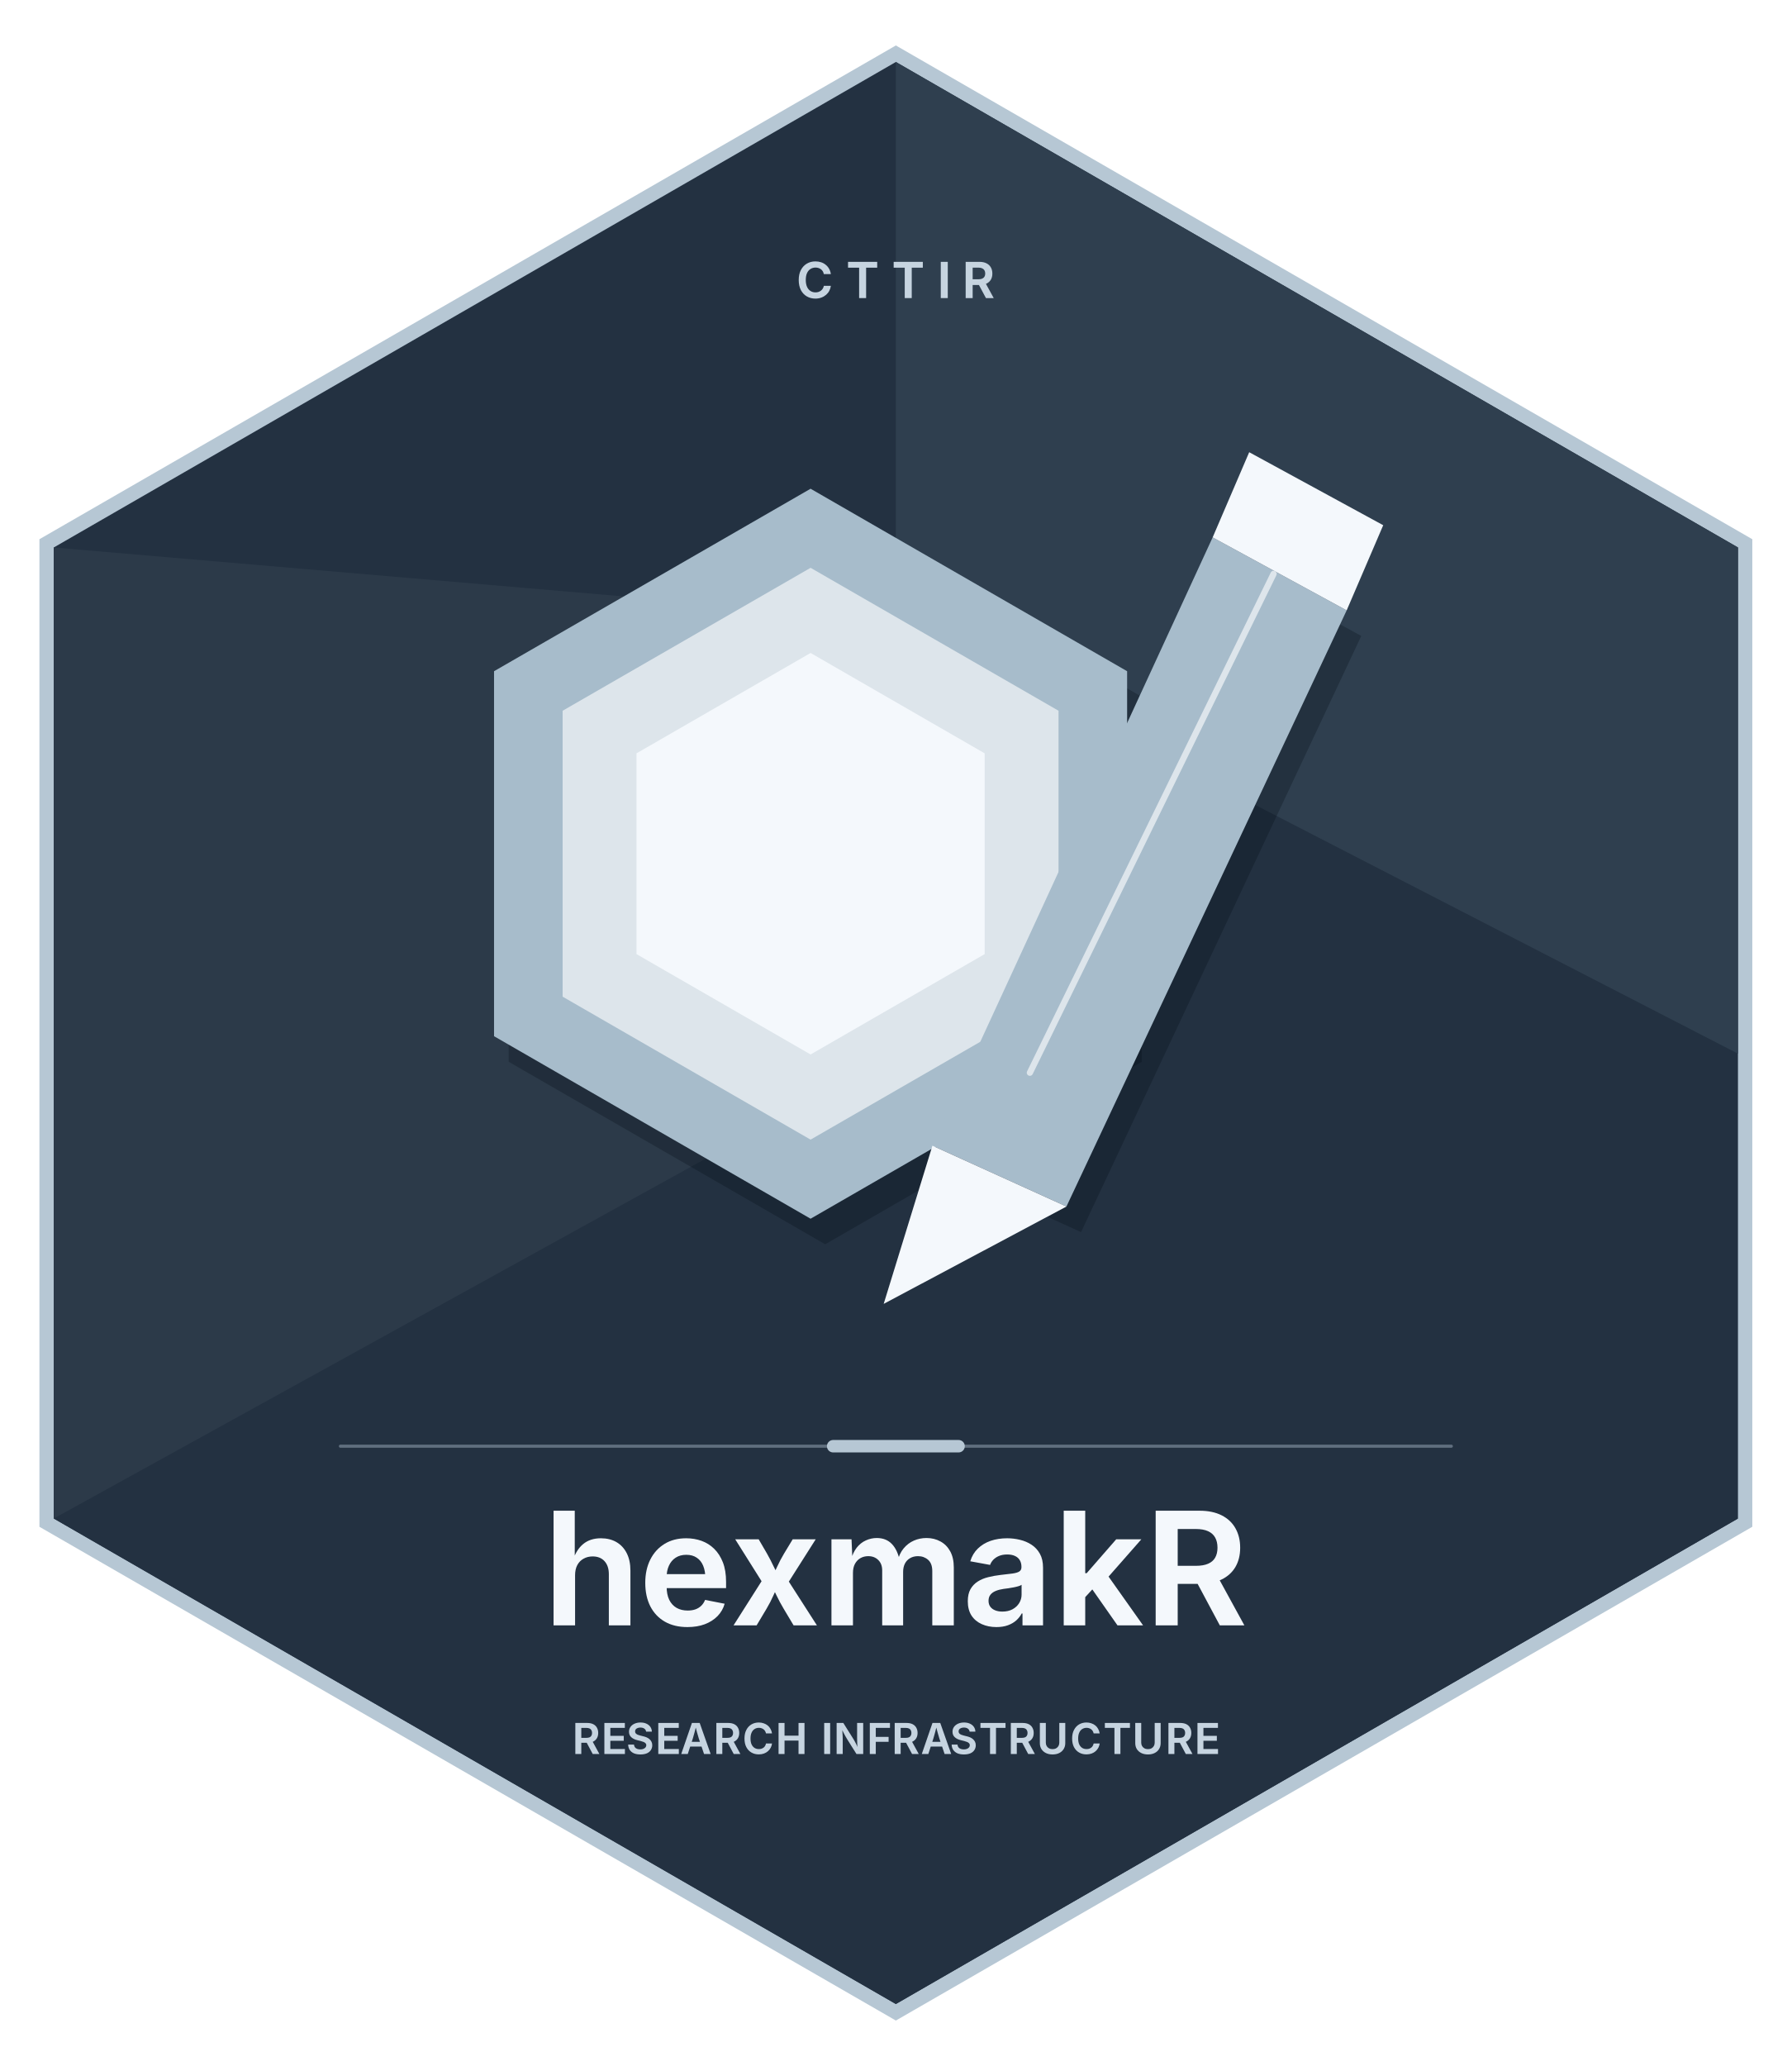
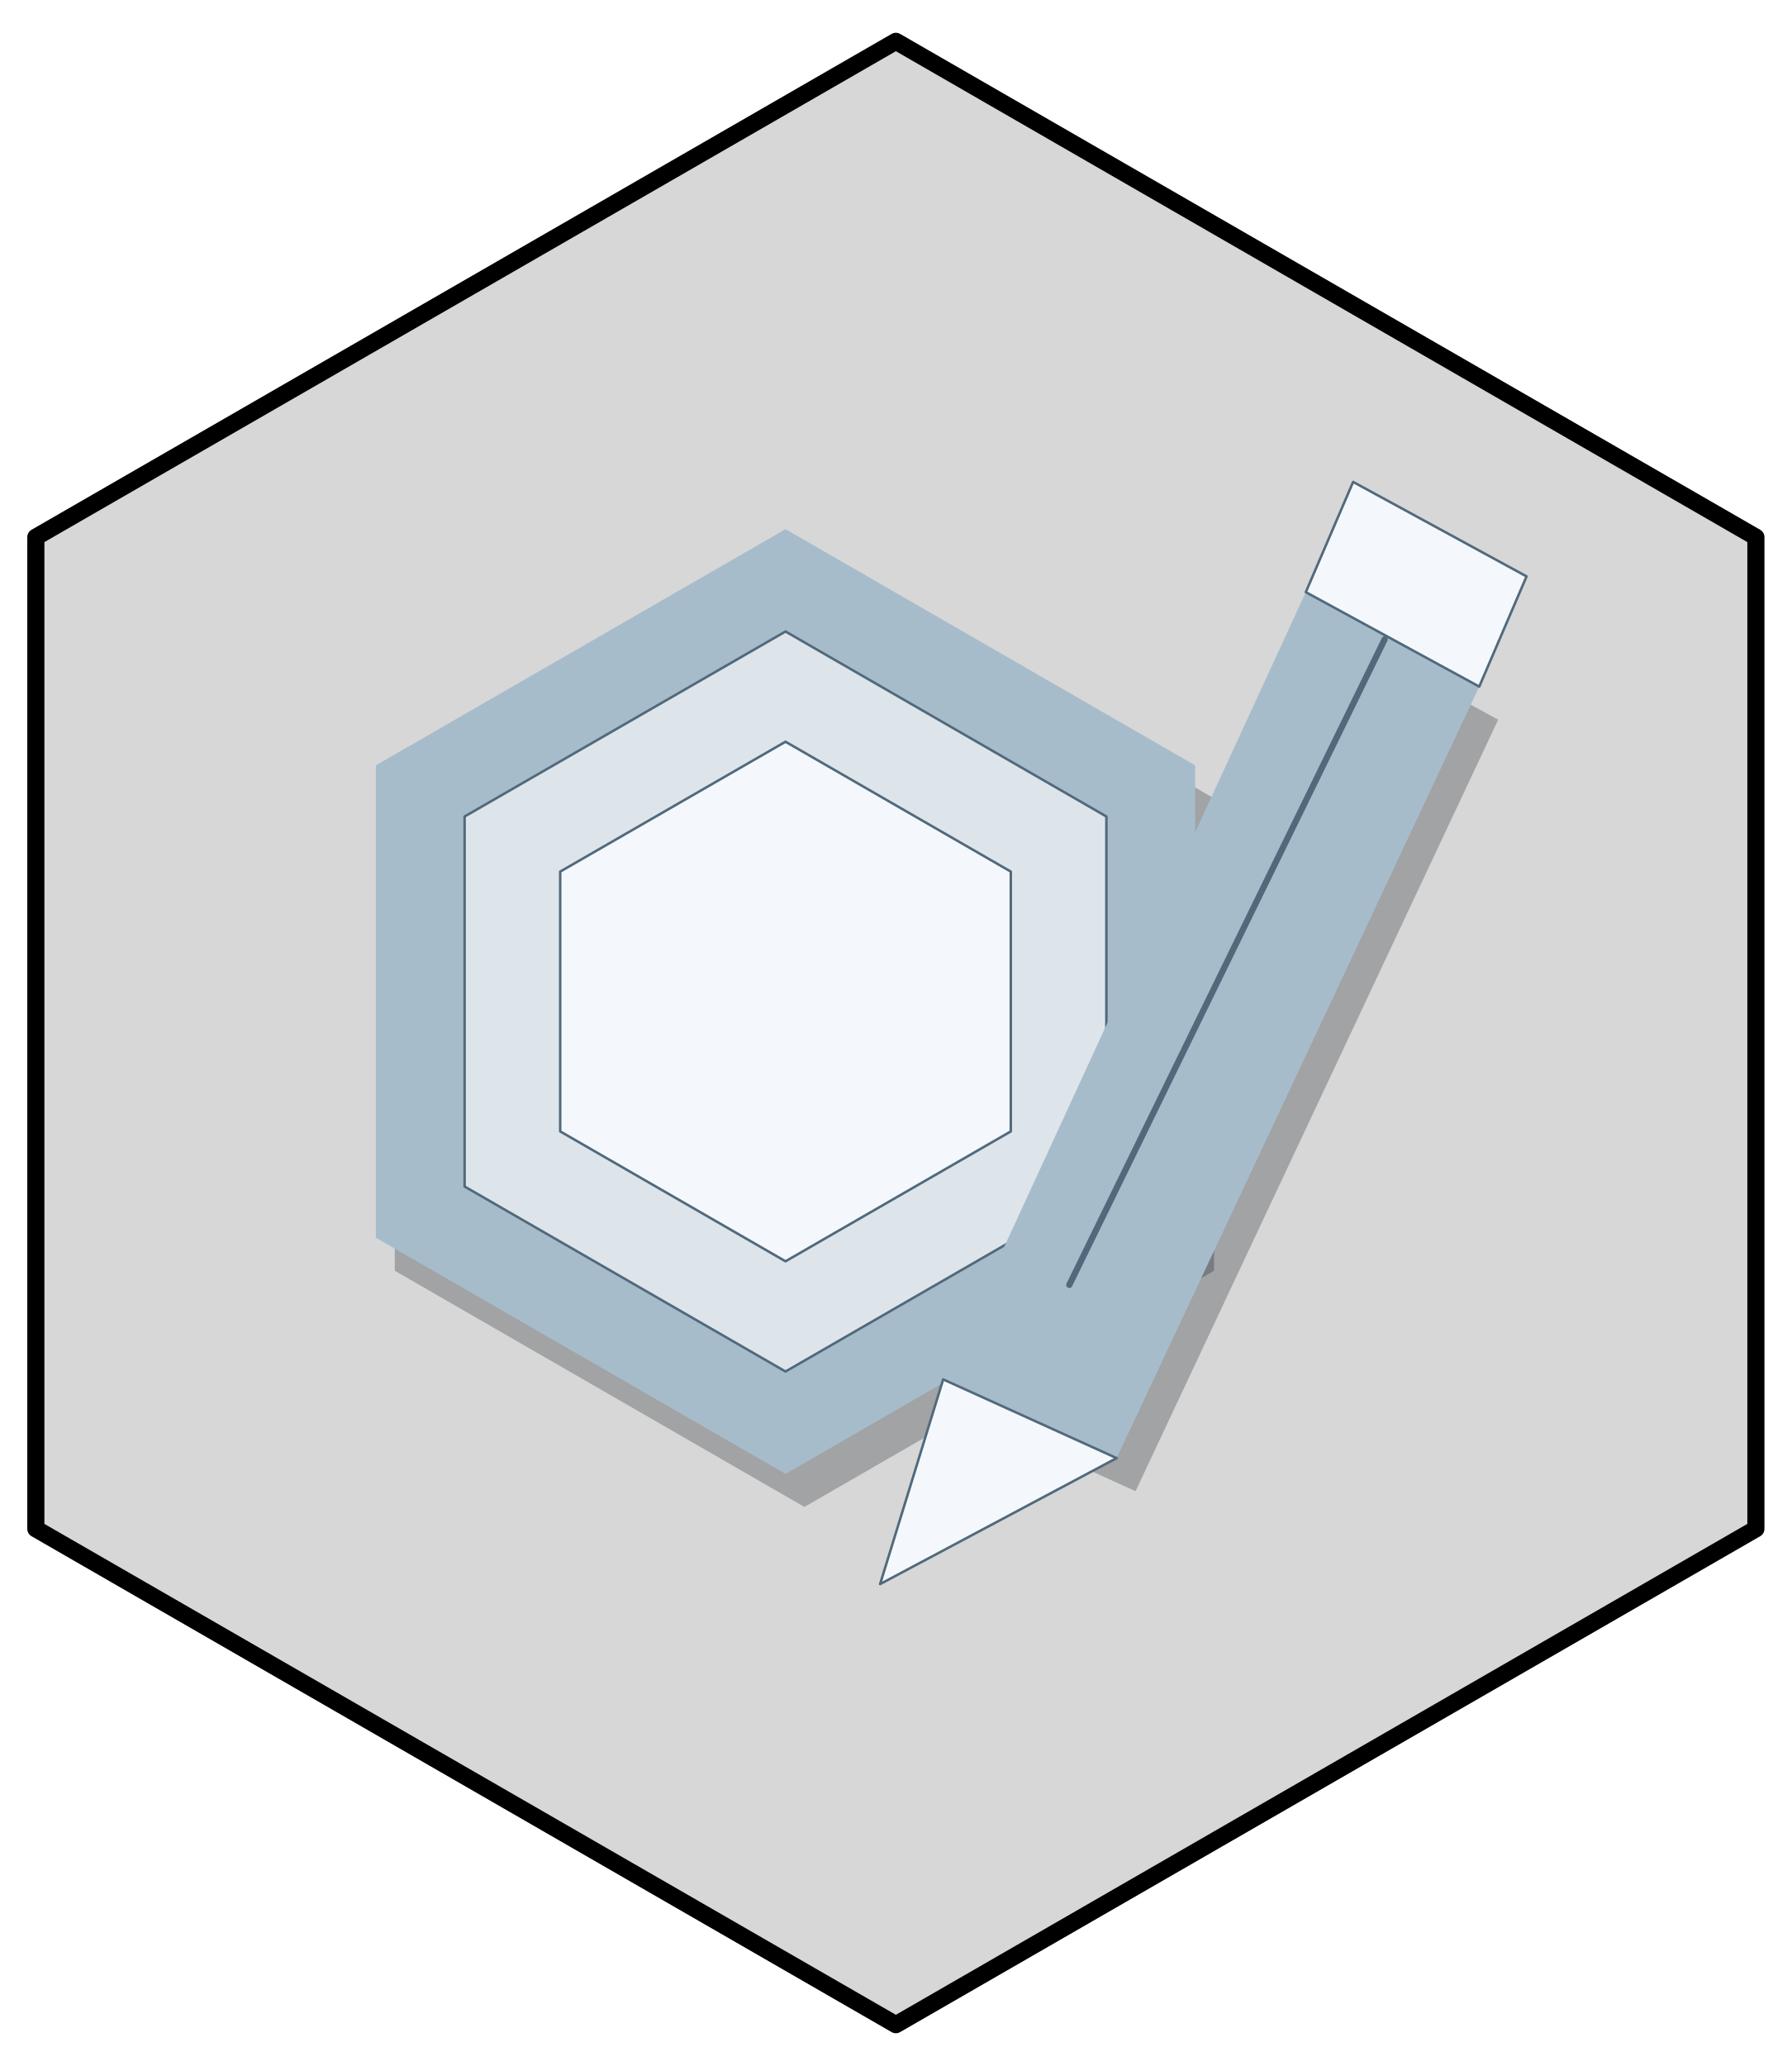
- <svg xmlns="http://www.w3.org/2000/svg" xmlns:xlink="http://www.w3.org/1999/xlink" width="432" height="498" viewBox="0 0 432 498">
-   <defs>
-     <g>
-       <g id="glyph-0-0">
-         <path d="M 4.594 0.125 C 3.832 0.125 3.145 -0.051 2.531 -0.406 C 1.926 -0.758 1.445 -1.27 1.094 -1.938 C 0.75 -2.613 0.578 -3.422 0.578 -4.359 C 0.578 -5.305 0.754 -6.113 1.109 -6.781 C 1.461 -7.445 1.941 -7.957 2.547 -8.312 C 3.148 -8.664 3.832 -8.844 4.594 -8.844 C 5.082 -8.844 5.535 -8.773 5.953 -8.641 C 6.379 -8.504 6.754 -8.301 7.078 -8.031 C 7.41 -7.77 7.68 -7.453 7.891 -7.078 C 8.109 -6.703 8.254 -6.27 8.328 -5.781 L 6.625 -5.781 C 6.582 -6.031 6.504 -6.25 6.391 -6.438 C 6.273 -6.633 6.129 -6.801 5.953 -6.938 C 5.773 -7.07 5.57 -7.176 5.344 -7.25 C 5.125 -7.32 4.891 -7.359 4.641 -7.359 C 4.172 -7.359 3.754 -7.238 3.391 -7 C 3.035 -6.77 2.758 -6.43 2.562 -5.984 C 2.375 -5.547 2.281 -5.004 2.281 -4.359 C 2.281 -3.711 2.379 -3.164 2.578 -2.719 C 2.773 -2.281 3.051 -1.945 3.406 -1.719 C 3.758 -1.488 4.164 -1.375 4.625 -1.375 C 4.883 -1.375 5.125 -1.41 5.344 -1.484 C 5.562 -1.555 5.758 -1.66 5.938 -1.797 C 6.113 -1.93 6.258 -2.094 6.375 -2.281 C 6.5 -2.477 6.586 -2.703 6.641 -2.953 L 8.328 -2.953 C 8.273 -2.535 8.148 -2.141 7.953 -1.766 C 7.766 -1.398 7.508 -1.078 7.188 -0.797 C 6.863 -0.516 6.484 -0.289 6.047 -0.125 C 5.617 0.039 5.133 0.125 4.594 0.125 Z M 4.594 0.125 " />
-       </g>
-       <g id="glyph-0-1">
- </g>
-       <g id="glyph-0-2">
-         <path d="M 0.469 -7.328 L 0.469 -8.734 L 7.5 -8.734 L 7.5 -7.328 L 4.828 -7.328 L 4.828 0 L 3.141 0 L 3.141 -7.328 Z M 0.469 -7.328 " />
-       </g>
-       <g id="glyph-0-3">
-         <path d="M 2.516 -8.734 L 2.516 0 L 0.828 0 L 0.828 -8.734 Z M 2.516 -8.734 " />
-       </g>
-       <g id="glyph-0-4">
-         <path d="M 0.828 0 L 0.828 -8.734 L 4.172 -8.734 C 4.836 -8.734 5.398 -8.613 5.859 -8.375 C 6.316 -8.145 6.664 -7.816 6.906 -7.391 C 7.145 -6.973 7.266 -6.477 7.266 -5.906 C 7.266 -5.344 7.145 -4.852 6.906 -4.438 C 6.664 -4.031 6.312 -3.711 5.844 -3.484 C 5.375 -3.266 4.805 -3.156 4.141 -3.156 L 1.812 -3.156 L 1.812 -4.531 L 3.891 -4.531 C 4.266 -4.531 4.57 -4.582 4.812 -4.688 C 5.062 -4.801 5.242 -4.957 5.359 -5.156 C 5.484 -5.363 5.547 -5.613 5.547 -5.906 C 5.547 -6.219 5.484 -6.477 5.359 -6.688 C 5.242 -6.895 5.062 -7.055 4.812 -7.172 C 4.57 -7.285 4.266 -7.344 3.891 -7.344 L 2.516 -7.344 L 2.516 0 Z M 5.719 0 L 3.594 -3.969 L 5.422 -3.969 L 7.594 0 Z M 5.719 0 " />
-       </g>
-       <g id="glyph-1-0">
-         <path d="M 7.656 -12.078 L 7.656 0 L 2.469 0 L 2.469 -27.641 L 7.578 -27.641 L 7.578 -15.594 L 7.109 -15.594 C 7.66 -17.352 8.492 -18.691 9.609 -19.609 C 10.734 -20.535 12.156 -21 13.875 -21 C 15.312 -21 16.562 -20.691 17.625 -20.078 C 18.688 -19.461 19.516 -18.57 20.109 -17.406 C 20.703 -16.238 21 -14.832 21 -13.188 L 21 0 L 15.797 0 L 15.797 -12.344 C 15.797 -13.676 15.445 -14.723 14.75 -15.484 C 14.062 -16.242 13.109 -16.625 11.891 -16.625 C 11.078 -16.625 10.348 -16.441 9.703 -16.078 C 9.055 -15.723 8.551 -15.207 8.188 -14.531 C 7.832 -13.863 7.656 -13.047 7.656 -12.078 Z M 7.656 -12.078 " />
-       </g>
-       <g id="glyph-1-1">
-         <path d="M 11.75 0.406 C 9.645 0.406 7.832 -0.023 6.312 -0.891 C 4.789 -1.766 3.617 -3 2.797 -4.594 C 1.984 -6.195 1.578 -8.086 1.578 -10.266 C 1.578 -12.391 1.984 -14.258 2.797 -15.875 C 3.609 -17.488 4.75 -18.742 6.219 -19.641 C 7.695 -20.547 9.438 -21 11.438 -21 C 12.758 -21 14 -20.789 15.156 -20.375 C 16.312 -19.957 17.328 -19.316 18.203 -18.453 C 19.086 -17.586 19.785 -16.5 20.297 -15.188 C 20.805 -13.875 21.062 -12.312 21.062 -10.5 L 21.062 -8.984 L 3.859 -8.984 L 3.859 -12.359 L 18.5 -12.359 L 16.062 -11.406 C 16.062 -12.531 15.891 -13.516 15.547 -14.359 C 15.203 -15.203 14.688 -15.852 14 -16.312 C 13.32 -16.781 12.477 -17.016 11.469 -17.016 C 10.469 -17.016 9.609 -16.781 8.891 -16.312 C 8.18 -15.844 7.645 -15.203 7.281 -14.391 C 6.914 -13.586 6.734 -12.691 6.734 -11.703 L 6.734 -9.328 C 6.734 -8.078 6.941 -7.02 7.359 -6.156 C 7.785 -5.301 8.379 -4.656 9.141 -4.219 C 9.91 -3.789 10.801 -3.578 11.812 -3.578 C 12.488 -3.578 13.102 -3.672 13.656 -3.859 C 14.207 -4.055 14.68 -4.348 15.078 -4.734 C 15.473 -5.117 15.781 -5.586 16 -6.141 L 20.719 -5.219 C 20.406 -4.094 19.836 -3.102 19.016 -2.25 C 18.191 -1.406 17.164 -0.75 15.938 -0.281 C 14.719 0.176 13.32 0.406 11.75 0.406 Z M 11.75 0.406 " />
-       </g>
-       <g id="glyph-1-2">
-         <path d="M 0.859 0 L 8.906 -12.672 L 8.891 -8.625 L 1.266 -20.75 L 6.922 -20.75 L 8.906 -17.344 C 9.508 -16.281 10.051 -15.234 10.531 -14.203 C 11.02 -13.18 11.508 -12.195 12 -11.25 L 9.953 -11.25 C 10.461 -12.195 10.945 -13.18 11.406 -14.203 C 11.875 -15.234 12.426 -16.281 13.062 -17.344 L 15.125 -20.75 L 20.672 -20.75 L 12.922 -8.547 L 12.922 -12.531 L 20.969 0 L 15.344 0 L 12.938 -4.031 C 12.312 -5.082 11.754 -6.117 11.266 -7.141 C 10.785 -8.16 10.289 -9.141 9.781 -10.078 L 11.859 -10.078 C 11.359 -9.141 10.883 -8.16 10.438 -7.141 C 9.988 -6.117 9.453 -5.082 8.828 -4.031 L 6.422 0 Z M 0.859 0 " />
-       </g>
-       <g id="glyph-1-3">
-         <path d="M 2.469 0 L 2.469 -20.75 L 7.312 -20.75 L 7.531 -15.672 L 7.156 -15.672 C 7.469 -16.922 7.938 -17.941 8.562 -18.734 C 9.188 -19.523 9.922 -20.109 10.766 -20.484 C 11.609 -20.867 12.484 -21.062 13.391 -21.062 C 14.891 -21.062 16.098 -20.586 17.016 -19.641 C 17.941 -18.703 18.602 -17.281 19 -15.375 L 18.391 -15.375 C 18.68 -16.664 19.176 -17.727 19.875 -18.562 C 20.582 -19.406 21.406 -20.031 22.344 -20.438 C 23.289 -20.852 24.305 -21.062 25.391 -21.062 C 26.629 -21.062 27.75 -20.785 28.75 -20.234 C 29.75 -19.691 30.535 -18.895 31.109 -17.844 C 31.68 -16.789 31.969 -15.504 31.969 -13.984 L 31.969 0 L 26.781 0 L 26.781 -13.078 C 26.781 -14.316 26.441 -15.227 25.766 -15.812 C 25.098 -16.395 24.289 -16.688 23.344 -16.688 C 22.602 -16.688 21.961 -16.523 21.422 -16.203 C 20.879 -15.891 20.461 -15.445 20.172 -14.875 C 19.891 -14.312 19.75 -13.648 19.75 -12.891 L 19.75 0 L 14.703 0 L 14.703 -13.266 C 14.703 -14.305 14.391 -15.133 13.766 -15.75 C 13.141 -16.375 12.332 -16.688 11.344 -16.688 C 10.656 -16.688 10.031 -16.531 9.469 -16.219 C 8.914 -15.906 8.473 -15.445 8.141 -14.844 C 7.816 -14.25 7.656 -13.516 7.656 -12.641 L 7.656 0 Z M 2.469 0 " />
-       </g>
-       <g id="glyph-1-4">
-         <path d="M 8.25 0.406 C 6.945 0.406 5.77 0.172 4.719 -0.297 C 3.664 -0.766 2.836 -1.457 2.234 -2.375 C 1.641 -3.301 1.344 -4.445 1.344 -5.812 C 1.344 -6.988 1.555 -7.957 1.984 -8.719 C 2.422 -9.488 3.008 -10.109 3.75 -10.578 C 4.488 -11.047 5.328 -11.395 6.266 -11.625 C 7.211 -11.863 8.191 -12.039 9.203 -12.156 C 10.398 -12.281 11.367 -12.395 12.109 -12.5 C 12.859 -12.602 13.406 -12.766 13.75 -12.984 C 14.102 -13.211 14.281 -13.555 14.281 -14.016 L 14.281 -14.109 C 14.281 -14.734 14.145 -15.27 13.875 -15.719 C 13.613 -16.164 13.227 -16.504 12.719 -16.734 C 12.219 -16.973 11.594 -17.094 10.844 -17.094 C 10.082 -17.094 9.422 -16.973 8.859 -16.734 C 8.305 -16.504 7.848 -16.195 7.484 -15.812 C 7.129 -15.438 6.875 -15.023 6.719 -14.578 L 1.938 -15.453 C 2.312 -16.68 2.922 -17.703 3.766 -18.516 C 4.609 -19.336 5.629 -19.957 6.828 -20.375 C 8.035 -20.789 9.375 -21 10.844 -21 C 11.883 -21 12.914 -20.875 13.938 -20.625 C 14.957 -20.383 15.883 -19.988 16.719 -19.438 C 17.562 -18.883 18.234 -18.156 18.734 -17.25 C 19.234 -16.352 19.484 -15.242 19.484 -13.922 L 19.484 0 L 14.531 0 L 14.531 -2.875 L 14.344 -2.875 C 14.02 -2.258 13.582 -1.703 13.031 -1.203 C 12.477 -0.711 11.805 -0.32 11.016 -0.031 C 10.223 0.258 9.301 0.406 8.25 0.406 Z M 9.672 -3.328 C 10.609 -3.328 11.422 -3.508 12.109 -3.875 C 12.805 -4.25 13.348 -4.75 13.734 -5.375 C 14.117 -6 14.312 -6.68 14.312 -7.422 L 14.312 -9.781 C 14.145 -9.656 13.883 -9.539 13.531 -9.438 C 13.176 -9.332 12.781 -9.238 12.344 -9.156 C 11.914 -9.07 11.488 -9 11.062 -8.938 C 10.633 -8.875 10.27 -8.828 9.969 -8.797 C 9.258 -8.691 8.633 -8.531 8.094 -8.312 C 7.551 -8.094 7.125 -7.789 6.812 -7.406 C 6.5 -7.02 6.344 -6.523 6.344 -5.922 C 6.344 -5.359 6.484 -4.883 6.766 -4.5 C 7.055 -4.113 7.453 -3.82 7.953 -3.625 C 8.453 -3.426 9.023 -3.328 9.672 -3.328 Z M 9.672 -3.328 " />
-       </g>
-       <g id="glyph-1-5">
-         <path d="M 7.203 -6.312 L 7.203 -12.578 L 8 -12.578 L 15.125 -20.75 L 21.188 -20.75 L 12.109 -10.422 L 10.969 -10.422 Z M 2.469 0 L 2.469 -27.641 L 7.656 -27.641 L 7.656 0 Z M 15.438 0 L 8.938 -9.281 L 12.438 -12.953 L 21.609 0 Z M 15.438 0 " />
-       </g>
-       <g id="glyph-1-6">
-         <path d="M 2.641 0 L 2.641 -27.641 L 13.219 -27.641 C 15.312 -27.641 17.086 -27.27 18.547 -26.531 C 20.016 -25.789 21.125 -24.75 21.875 -23.406 C 22.633 -22.07 23.016 -20.508 23.016 -18.719 C 23.016 -16.926 22.629 -15.375 21.859 -14.062 C 21.086 -12.758 19.969 -11.754 18.5 -11.047 C 17.031 -10.348 15.227 -10 13.094 -10 L 5.75 -10 L 5.75 -14.359 L 12.328 -14.359 C 13.523 -14.359 14.508 -14.523 15.281 -14.859 C 16.051 -15.191 16.617 -15.68 16.984 -16.328 C 17.359 -16.984 17.547 -17.781 17.547 -18.719 C 17.547 -19.688 17.359 -20.504 16.984 -21.172 C 16.617 -21.836 16.051 -22.348 15.281 -22.703 C 14.508 -23.055 13.516 -23.234 12.297 -23.234 L 7.953 -23.234 L 7.953 0 Z M 18.109 0 L 11.391 -12.562 L 17.156 -12.562 L 24.031 0 Z M 18.109 0 " />
-       </g>
-       <g id="glyph-2-0">
-         <path d="M 0.719 0 L 0.719 -7.484 L 3.578 -7.484 C 4.148 -7.484 4.633 -7.383 5.031 -7.188 C 5.426 -6.988 5.723 -6.707 5.922 -6.344 C 6.129 -5.977 6.234 -5.555 6.234 -5.078 C 6.234 -4.586 6.129 -4.164 5.922 -3.812 C 5.711 -3.457 5.41 -3.18 5.016 -2.984 C 4.617 -2.797 4.129 -2.703 3.547 -2.703 L 1.562 -2.703 L 1.562 -3.891 L 3.344 -3.891 C 3.664 -3.891 3.93 -3.93 4.141 -4.016 C 4.348 -4.109 4.5 -4.242 4.594 -4.422 C 4.695 -4.598 4.75 -4.816 4.75 -5.078 C 4.75 -5.336 4.695 -5.555 4.594 -5.734 C 4.5 -5.922 4.348 -6.062 4.141 -6.156 C 3.93 -6.25 3.66 -6.297 3.328 -6.297 L 2.156 -6.297 L 2.156 0 Z M 4.906 0 L 3.094 -3.406 L 4.656 -3.406 L 6.516 0 Z M 4.906 0 " />
-       </g>
-       <g id="glyph-2-1">
-         <path d="M 0.719 0 L 0.719 -7.484 L 5.656 -7.484 L 5.656 -6.297 L 2.156 -6.297 L 2.156 -4.375 L 5.391 -4.375 L 5.391 -3.188 L 2.156 -3.188 L 2.156 -1.203 L 5.672 -1.203 L 5.672 0 Z M 0.719 0 " />
-       </g>
-       <g id="glyph-2-2">
-         <path d="M 3.406 0.109 C 2.812 0.109 2.297 0.02 1.859 -0.156 C 1.43 -0.344 1.094 -0.613 0.844 -0.969 C 0.602 -1.32 0.473 -1.754 0.453 -2.266 L 1.859 -2.266 C 1.879 -2.004 1.957 -1.785 2.094 -1.609 C 2.227 -1.441 2.406 -1.316 2.625 -1.234 C 2.852 -1.148 3.109 -1.109 3.391 -1.109 C 3.672 -1.109 3.914 -1.148 4.125 -1.234 C 4.344 -1.316 4.516 -1.438 4.641 -1.594 C 4.766 -1.75 4.828 -1.926 4.828 -2.125 C 4.828 -2.312 4.77 -2.461 4.656 -2.578 C 4.551 -2.703 4.398 -2.805 4.203 -2.891 C 4.004 -2.973 3.77 -3.051 3.5 -3.125 L 2.672 -3.328 C 2.035 -3.484 1.539 -3.727 1.188 -4.062 C 0.832 -4.395 0.656 -4.828 0.656 -5.359 C 0.656 -5.805 0.773 -6.195 1.016 -6.531 C 1.254 -6.863 1.582 -7.125 2 -7.312 C 2.426 -7.5 2.906 -7.594 3.438 -7.594 C 3.977 -7.594 4.453 -7.5 4.859 -7.312 C 5.266 -7.125 5.582 -6.863 5.812 -6.531 C 6.039 -6.195 6.16 -5.816 6.172 -5.391 L 4.781 -5.391 C 4.738 -5.703 4.598 -5.941 4.359 -6.109 C 4.117 -6.285 3.801 -6.375 3.406 -6.375 C 3.145 -6.375 2.914 -6.332 2.719 -6.25 C 2.52 -6.176 2.367 -6.066 2.266 -5.922 C 2.172 -5.785 2.125 -5.629 2.125 -5.453 C 2.125 -5.254 2.18 -5.086 2.297 -4.953 C 2.422 -4.828 2.578 -4.723 2.766 -4.641 C 2.953 -4.566 3.148 -4.504 3.359 -4.453 L 4.047 -4.281 C 4.336 -4.219 4.617 -4.129 4.891 -4.016 C 5.16 -3.898 5.395 -3.754 5.594 -3.578 C 5.801 -3.398 5.961 -3.191 6.078 -2.953 C 6.203 -2.711 6.266 -2.43 6.266 -2.109 C 6.266 -1.672 6.148 -1.281 5.922 -0.938 C 5.703 -0.602 5.379 -0.344 4.953 -0.156 C 4.523 0.02 4.008 0.109 3.406 0.109 Z M 3.406 0.109 " />
-       </g>
-       <g id="glyph-2-3">
-         <path d="M 0.25 0 L 2.828 -7.484 L 4.703 -7.484 L 7.344 0 L 5.75 0 L 4.484 -3.75 C 4.348 -4.188 4.207 -4.672 4.062 -5.203 C 3.914 -5.734 3.758 -6.32 3.594 -6.969 L 3.906 -6.969 C 3.738 -6.32 3.586 -5.727 3.453 -5.188 C 3.316 -4.656 3.18 -4.176 3.047 -3.75 L 1.828 0 Z M 1.812 -1.797 L 1.812 -2.938 L 5.781 -2.938 L 5.781 -1.797 Z M 1.812 -1.797 " />
-       </g>
-       <g id="glyph-2-4">
-         <path d="M 3.953 0.094 C 3.285 0.094 2.691 -0.055 2.172 -0.359 C 1.648 -0.66 1.238 -1.098 0.938 -1.672 C 0.645 -2.242 0.5 -2.93 0.5 -3.734 C 0.5 -4.547 0.648 -5.238 0.953 -5.812 C 1.254 -6.395 1.664 -6.836 2.188 -7.141 C 2.707 -7.441 3.297 -7.594 3.953 -7.594 C 4.367 -7.594 4.754 -7.531 5.109 -7.406 C 5.473 -7.289 5.797 -7.117 6.078 -6.891 C 6.359 -6.672 6.586 -6.395 6.766 -6.062 C 6.953 -5.738 7.078 -5.375 7.141 -4.969 L 5.688 -4.969 C 5.645 -5.176 5.57 -5.363 5.469 -5.531 C 5.375 -5.695 5.25 -5.836 5.094 -5.953 C 4.945 -6.066 4.773 -6.156 4.578 -6.219 C 4.391 -6.281 4.191 -6.312 3.984 -6.312 C 3.578 -6.312 3.219 -6.207 2.906 -6 C 2.602 -5.801 2.367 -5.508 2.203 -5.125 C 2.035 -4.75 1.953 -4.285 1.953 -3.734 C 1.953 -3.18 2.035 -2.711 2.203 -2.328 C 2.379 -1.953 2.617 -1.664 2.922 -1.469 C 3.223 -1.281 3.57 -1.188 3.969 -1.188 C 4.188 -1.188 4.391 -1.211 4.578 -1.266 C 4.766 -1.328 4.938 -1.414 5.094 -1.531 C 5.25 -1.645 5.375 -1.785 5.469 -1.953 C 5.57 -2.117 5.645 -2.312 5.688 -2.531 L 7.141 -2.531 C 7.098 -2.176 6.992 -1.836 6.828 -1.516 C 6.66 -1.203 6.438 -0.922 6.156 -0.672 C 5.883 -0.43 5.562 -0.242 5.188 -0.109 C 4.82 0.023 4.41 0.094 3.953 0.094 Z M 3.953 0.094 " />
-       </g>
-       <g id="glyph-2-5">
-         <path d="M 0.719 0 L 0.719 -7.484 L 2.156 -7.484 L 2.156 -4.422 L 5.531 -4.422 L 5.531 -7.484 L 6.969 -7.484 L 6.969 0 L 5.531 0 L 5.531 -3.234 L 2.156 -3.234 L 2.156 0 Z M 0.719 0 " />
-       </g>
-       <g id="glyph-2-6">
- </g>
-       <g id="glyph-2-7">
-         <path d="M 2.156 -7.484 L 2.156 0 L 0.719 0 L 0.719 -7.484 Z M 2.156 -7.484 " />
-       </g>
-       <g id="glyph-2-8">
-         <path d="M 0.719 0 L 0.719 -7.484 L 2.328 -7.484 L 4.812 -3.531 C 4.926 -3.352 5.039 -3.148 5.156 -2.922 C 5.281 -2.703 5.406 -2.457 5.531 -2.188 C 5.664 -1.914 5.797 -1.609 5.922 -1.266 L 5.781 -1.266 C 5.75 -1.547 5.723 -1.836 5.703 -2.141 C 5.691 -2.453 5.68 -2.742 5.672 -3.016 C 5.66 -3.297 5.656 -3.535 5.656 -3.734 L 5.656 -7.484 L 7.125 -7.484 L 7.125 0 L 5.5 0 L 3.25 -3.578 C 3.102 -3.828 2.961 -4.066 2.828 -4.297 C 2.691 -4.535 2.551 -4.801 2.406 -5.094 C 2.258 -5.395 2.082 -5.75 1.875 -6.156 L 2.062 -6.156 C 2.082 -5.789 2.102 -5.441 2.125 -5.109 C 2.145 -4.785 2.16 -4.488 2.172 -4.219 C 2.18 -3.957 2.188 -3.742 2.188 -3.578 L 2.188 0 Z M 0.719 0 " />
-       </g>
-       <g id="glyph-2-9">
-         <path d="M 0.719 0 L 0.719 -7.484 L 5.578 -7.484 L 5.578 -6.297 L 2.156 -6.297 L 2.156 -4.125 L 5.25 -4.125 L 5.25 -2.938 L 2.156 -2.938 L 2.156 0 Z M 0.719 0 " />
-       </g>
-       <g id="glyph-2-10">
-         <path d="M 0.391 -6.297 L 0.391 -7.484 L 6.438 -7.484 L 6.438 -6.297 L 4.141 -6.297 L 4.141 0 L 2.703 0 L 2.703 -6.297 Z M 0.391 -6.297 " />
-       </g>
-       <g id="glyph-2-11">
-         <path d="M 3.781 0.109 C 3.164 0.109 2.629 -0.004 2.172 -0.234 C 1.711 -0.461 1.352 -0.781 1.094 -1.188 C 0.844 -1.602 0.719 -2.078 0.719 -2.609 L 0.719 -7.484 L 2.156 -7.484 L 2.156 -2.734 C 2.156 -2.43 2.223 -2.16 2.359 -1.922 C 2.492 -1.691 2.68 -1.508 2.922 -1.375 C 3.16 -1.238 3.445 -1.172 3.781 -1.172 C 4.113 -1.172 4.398 -1.238 4.641 -1.375 C 4.879 -1.508 5.066 -1.691 5.203 -1.922 C 5.336 -2.16 5.406 -2.43 5.406 -2.734 L 5.406 -7.484 L 6.844 -7.484 L 6.844 -2.609 C 6.844 -2.078 6.711 -1.602 6.453 -1.188 C 6.203 -0.781 5.848 -0.461 5.391 -0.234 C 4.93 -0.004 4.395 0.109 3.781 0.109 Z M 3.781 0.109 " />
-       </g>
-     </g>
-   </defs>
-   <path fill-rule="nonzero" fill="rgb(100%, 100%, 100%)" fill-opacity="1" d="M 216 4.98 L 427.68 126.988 L 427.68 371.012 L 216 493.02 L 4.32 371.012 L 4.32 126.988 Z M 216 4.98 " />
-   <path fill-rule="nonzero" fill="rgb(71.373%, 78.039%, 83.137%)" fill-opacity="1" d="M 216 10.957 L 422.496 129.977 L 422.496 368.023 L 216 487.043 L 9.504 368.023 L 9.504 129.977 Z M 216 10.957 " />
-   <path fill-rule="nonzero" fill="rgb(13.725%, 19.216%, 25.49%)" fill-opacity="1" d="M 216 14.941 L 419.039 131.969 L 419.039 366.031 L 216 483.059 L 12.961 366.031 L 12.961 131.969 Z M 216 14.941 " />
-   <path fill-rule="nonzero" fill="rgb(18.431%, 24.706%, 30.98%)" fill-opacity="1" d="M 216 14.941 L 419.039 131.969 L 419.039 253.98 L 216 149.398 Z M 216 14.941 " />
-   <path fill-rule="nonzero" fill="rgb(17.255%, 22.745%, 28.627%)" fill-opacity="1" d="M 12.961 366.031 L 216 253.98 L 216 149.398 L 12.961 131.969 Z M 12.961 366.031 " />
-   <path fill-rule="nonzero" fill="rgb(13.725%, 19.216%, 25.49%)" fill-opacity="1" d="M 12.961 366.031 L 216 308.762 L 419.039 366.031 L 216 483.059 Z M 12.961 366.031 " />
-   <g fill="rgb(77.647%, 83.137%, 87.843%)" fill-opacity="1">
-     <use xlink:href="#glyph-0-0" x="192" y="71.852" />
-     <use xlink:href="#glyph-0-1" x="201" y="71.852" />
-     <use xlink:href="#glyph-0-2" x="204" y="71.852" />
-     <use xlink:href="#glyph-0-1" x="212" y="71.852" />
-     <use xlink:href="#glyph-0-2" x="215" y="71.852" />
-     <use xlink:href="#glyph-0-1" x="223" y="71.852" />
-     <use xlink:href="#glyph-0-3" x="226" y="71.852" />
-     <use xlink:href="#glyph-0-1" x="229" y="71.852" />
-     <use xlink:href="#glyph-0-4" x="232" y="71.852" />
-   </g>
-   <path fill="none" stroke-width="0.75" stroke-linecap="round" stroke-linejoin="round" stroke="rgb(71.373%, 78.039%, 83.137%)" stroke-opacity="0.42" stroke-miterlimit="10" d="M 82.078 348.602 L 349.922 348.602 " />
-   <path fill="none" stroke-width="3" stroke-linecap="round" stroke-linejoin="round" stroke="rgb(71.373%, 78.039%, 83.137%)" stroke-opacity="1" stroke-miterlimit="10" d="M 200.879 348.602 L 231.121 348.602 " />
-   <g fill="rgb(95.686%, 97.255%, 98.824%)" fill-opacity="1">
-     <use xlink:href="#glyph-1-0" x="131" y="391.793" />
-     <use xlink:href="#glyph-1-1" x="154" y="391.793" />
-     <use xlink:href="#glyph-1-2" x="176" y="391.793" />
-     <use xlink:href="#glyph-1-3" x="198" y="391.793" />
-     <use xlink:href="#glyph-1-4" x="232" y="391.793" />
-     <use xlink:href="#glyph-1-5" x="254" y="391.793" />
-     <use xlink:href="#glyph-1-6" x="276" y="391.793" />
-   </g>
-   <g fill="rgb(77.647%, 83.137%, 87.843%)" fill-opacity="1">
-     <use xlink:href="#glyph-2-0" x="138" y="422.794" />
-     <use xlink:href="#glyph-2-1" x="145" y="422.794" />
-     <use xlink:href="#glyph-2-2" x="151" y="422.794" />
-     <use xlink:href="#glyph-2-1" x="158" y="422.794" />
-     <use xlink:href="#glyph-2-3" x="164" y="422.794" />
-     <use xlink:href="#glyph-2-0" x="172" y="422.794" />
-     <use xlink:href="#glyph-2-4" x="179" y="422.794" />
-     <use xlink:href="#glyph-2-5" x="187" y="422.794" />
-     <use xlink:href="#glyph-2-6" x="195" y="422.794" />
-     <use xlink:href="#glyph-2-7" x="198" y="422.794" />
-     <use xlink:href="#glyph-2-8" x="201" y="422.794" />
-     <use xlink:href="#glyph-2-9" x="209" y="422.794" />
-     <use xlink:href="#glyph-2-0" x="215" y="422.794" />
-     <use xlink:href="#glyph-2-3" x="222" y="422.794" />
-     <use xlink:href="#glyph-2-2" x="229" y="422.794" />
-     <use xlink:href="#glyph-2-10" x="236" y="422.794" />
-     <use xlink:href="#glyph-2-0" x="243" y="422.794" />
-     <use xlink:href="#glyph-2-11" x="250" y="422.794" />
-     <use xlink:href="#glyph-2-4" x="258" y="422.794" />
-     <use xlink:href="#glyph-2-10" x="266" y="422.794" />
-     <use xlink:href="#glyph-2-11" x="273" y="422.794" />
-     <use xlink:href="#glyph-2-0" x="281" y="422.794" />
-     <use xlink:href="#glyph-2-1" x="288" y="422.794" />
-   </g>
-   <path fill-rule="nonzero" fill="rgb(1.176%, 3.922%, 7.059%)" fill-opacity="0.251" d="M 198.961 123.961 L 122.641 167.953 L 122.641 255.934 L 198.961 299.926 L 275.281 255.934 L 275.281 167.953 Z M 198.961 123.961 " />
-   <path fill-rule="nonzero" fill="rgb(65.49%, 73.725%, 79.608%)" fill-opacity="1" d="M 195.438 117.805 L 119.117 161.793 L 119.117 249.773 L 195.438 293.766 L 271.758 249.773 L 271.758 161.793 Z M 195.438 117.805 " />
-   <path fill-rule="nonzero" fill="rgb(86.667%, 89.804%, 92.157%)" fill-opacity="1" d="M 195.438 136.867 L 135.652 171.324 L 135.652 240.242 L 195.438 274.703 L 255.223 240.242 L 255.223 171.324 Z M 195.438 136.867 " />
-   <path fill-rule="nonzero" fill="rgb(95.686%, 97.255%, 98.824%)" fill-opacity="1" d="M 195.438 157.395 L 153.461 181.59 L 153.461 229.98 L 195.438 254.176 L 237.414 229.98 L 237.414 181.59 Z M 195.438 157.395 " />
-   <path fill-rule="nonzero" fill="rgb(1.176%, 3.922%, 7.059%)" fill-opacity="0.251" d="M 228.34 282.328 L 260.652 296.992 L 328.215 153.289 L 295.902 135.691 Z M 228.34 282.328 " />
-   <path fill-rule="nonzero" fill="rgb(65.49%, 73.725%, 79.608%)" fill-opacity="1" d="M 224.812 276.168 L 257.125 290.832 L 324.691 147.129 L 292.379 129.535 Z M 224.812 276.168 " />
-   <path fill-rule="nonzero" fill="rgb(95.686%, 97.255%, 98.824%)" fill-opacity="1" d="M 224.812 276.168 L 257.125 290.832 L 213.062 314.293 Z M 224.812 276.168 " />
-   <path fill-rule="nonzero" fill="rgb(95.686%, 97.255%, 98.824%)" fill-opacity="1" d="M 292.379 129.535 L 324.691 147.129 L 333.504 126.602 L 301.191 109.004 Z M 292.379 129.535 " />
-   <path fill="none" stroke-width="1.5" stroke-linecap="round" stroke-linejoin="round" stroke="rgb(86.667%, 89.804%, 92.157%)" stroke-opacity="1" stroke-miterlimit="10" d="M 248.312 258.574 L 307.066 138.332 " />
+ <svg xmlns="http://www.w3.org/2000/svg" width="432pt" height="498pt" viewBox="0 0 432 498">
+   <path fill-rule="nonzero" fill="rgb(84.314%, 84.314%, 84.314%)" fill-opacity="1" stroke-width="4.125" stroke-linecap="round" stroke-linejoin="round" stroke="rgb(0%, 0%, 0%)" stroke-opacity="1" stroke-miterlimit="10" d="M 216 9.961 L 423.359 129.48 L 423.359 368.52 L 216 488.039 L 8.641 368.52 L 8.641 129.48 Z M 216 9.961 " />
+   <path fill-rule="nonzero" fill="rgb(1.176%, 3.922%, 7.059%)" fill-opacity="0.251" d="M 193.949 135.52 L 95.184 192.449 L 95.184 306.309 L 193.949 363.238 L 292.719 306.309 L 292.719 192.449 Z M 193.949 135.52 " />
+   <path fill-rule="nonzero" fill="rgb(65.49%, 73.725%, 79.608%)" fill-opacity="1" d="M 189.391 127.551 L 90.621 184.48 L 90.621 298.34 L 189.391 355.266 L 288.156 298.34 L 288.156 184.48 Z M 189.391 127.551 " />
+   <path fill-rule="nonzero" fill="rgb(86.667%, 89.804%, 92.157%)" fill-opacity="1" stroke-width="0.6" stroke-linecap="round" stroke-linejoin="round" stroke="rgb(31.765%, 41.176%, 48.235%)" stroke-opacity="1" stroke-miterlimit="10" d="M 189.391 152.219 L 112.02 196.816 L 112.02 286.004 L 189.391 330.598 L 266.758 286.004 L 266.758 196.816 Z M 189.391 152.219 " />
+   <path fill-rule="nonzero" fill="rgb(95.686%, 97.255%, 98.824%)" fill-opacity="1" stroke-width="0.6" stroke-linecap="round" stroke-linejoin="round" stroke="rgb(31.765%, 41.176%, 48.235%)" stroke-opacity="1" stroke-miterlimit="10" d="M 189.391 178.789 L 135.066 210.098 L 135.066 272.719 L 189.391 304.031 L 243.711 272.719 L 243.711 210.098 Z M 189.391 178.789 " />
+   <path fill-rule="nonzero" fill="rgb(1.176%, 3.922%, 7.059%)" fill-opacity="0.251" d="M 231.965 340.465 L 273.785 359.441 L 361.223 173.473 L 319.402 150.703 Z M 231.965 340.465 " />
+   <path fill-rule="nonzero" fill="rgb(65.49%, 73.725%, 79.608%)" fill-opacity="1" d="M 227.406 332.496 L 269.223 351.473 L 356.66 165.504 L 314.84 142.734 Z M 227.406 332.496 " />
+   <path fill-rule="nonzero" fill="rgb(95.686%, 97.255%, 98.824%)" fill-opacity="1" stroke-width="0.6" stroke-linecap="round" stroke-linejoin="round" stroke="rgb(31.765%, 41.176%, 48.235%)" stroke-opacity="1" stroke-miterlimit="10" d="M 227.406 332.496 L 269.223 351.473 L 212.199 381.836 Z M 227.406 332.496 " />
+   <path fill-rule="nonzero" fill="rgb(95.686%, 97.255%, 98.824%)" fill-opacity="1" stroke-width="0.6" stroke-linecap="round" stroke-linejoin="round" stroke="rgb(31.765%, 41.176%, 48.235%)" stroke-opacity="1" stroke-miterlimit="10" d="M 314.84 142.734 L 356.66 165.504 L 368.062 138.938 L 326.246 116.164 Z M 314.84 142.734 " />
+   <path fill="none" stroke-width="1.5" stroke-linecap="round" stroke-linejoin="round" stroke="rgb(31.765%, 41.176%, 48.235%)" stroke-opacity="1" stroke-miterlimit="10" d="M 257.816 309.723 L 333.848 154.117 " />
</svg>
